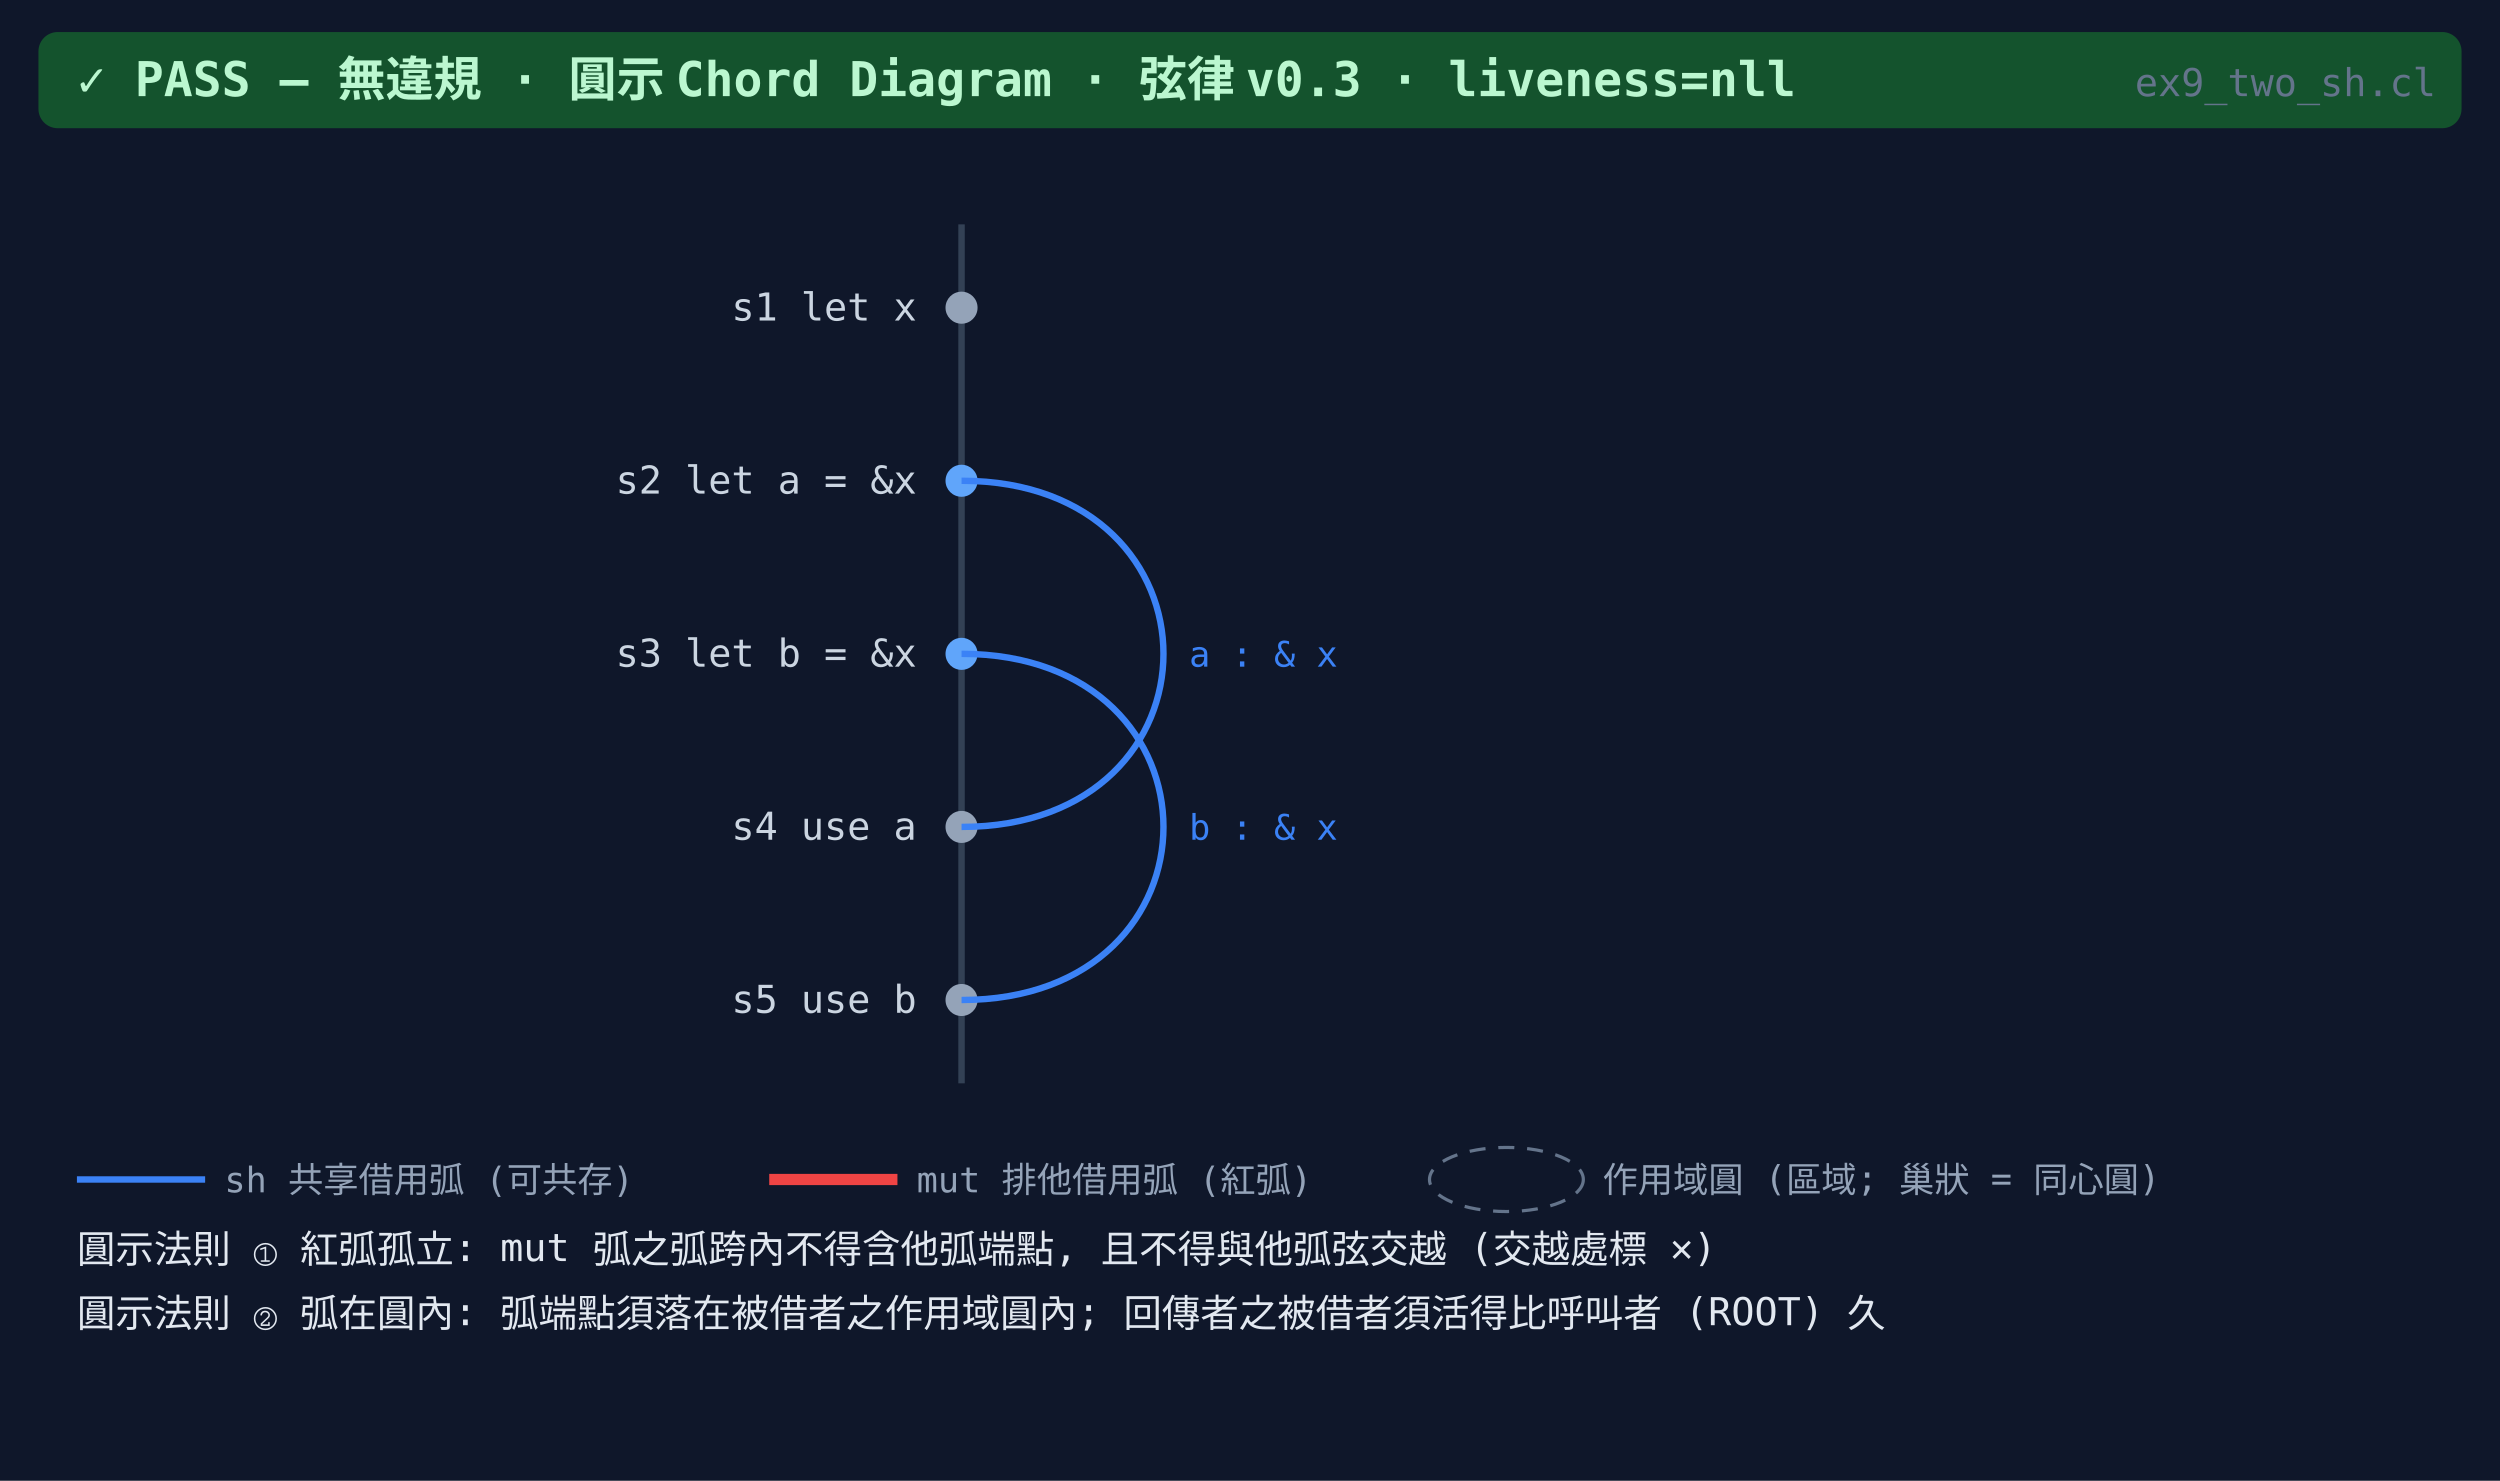
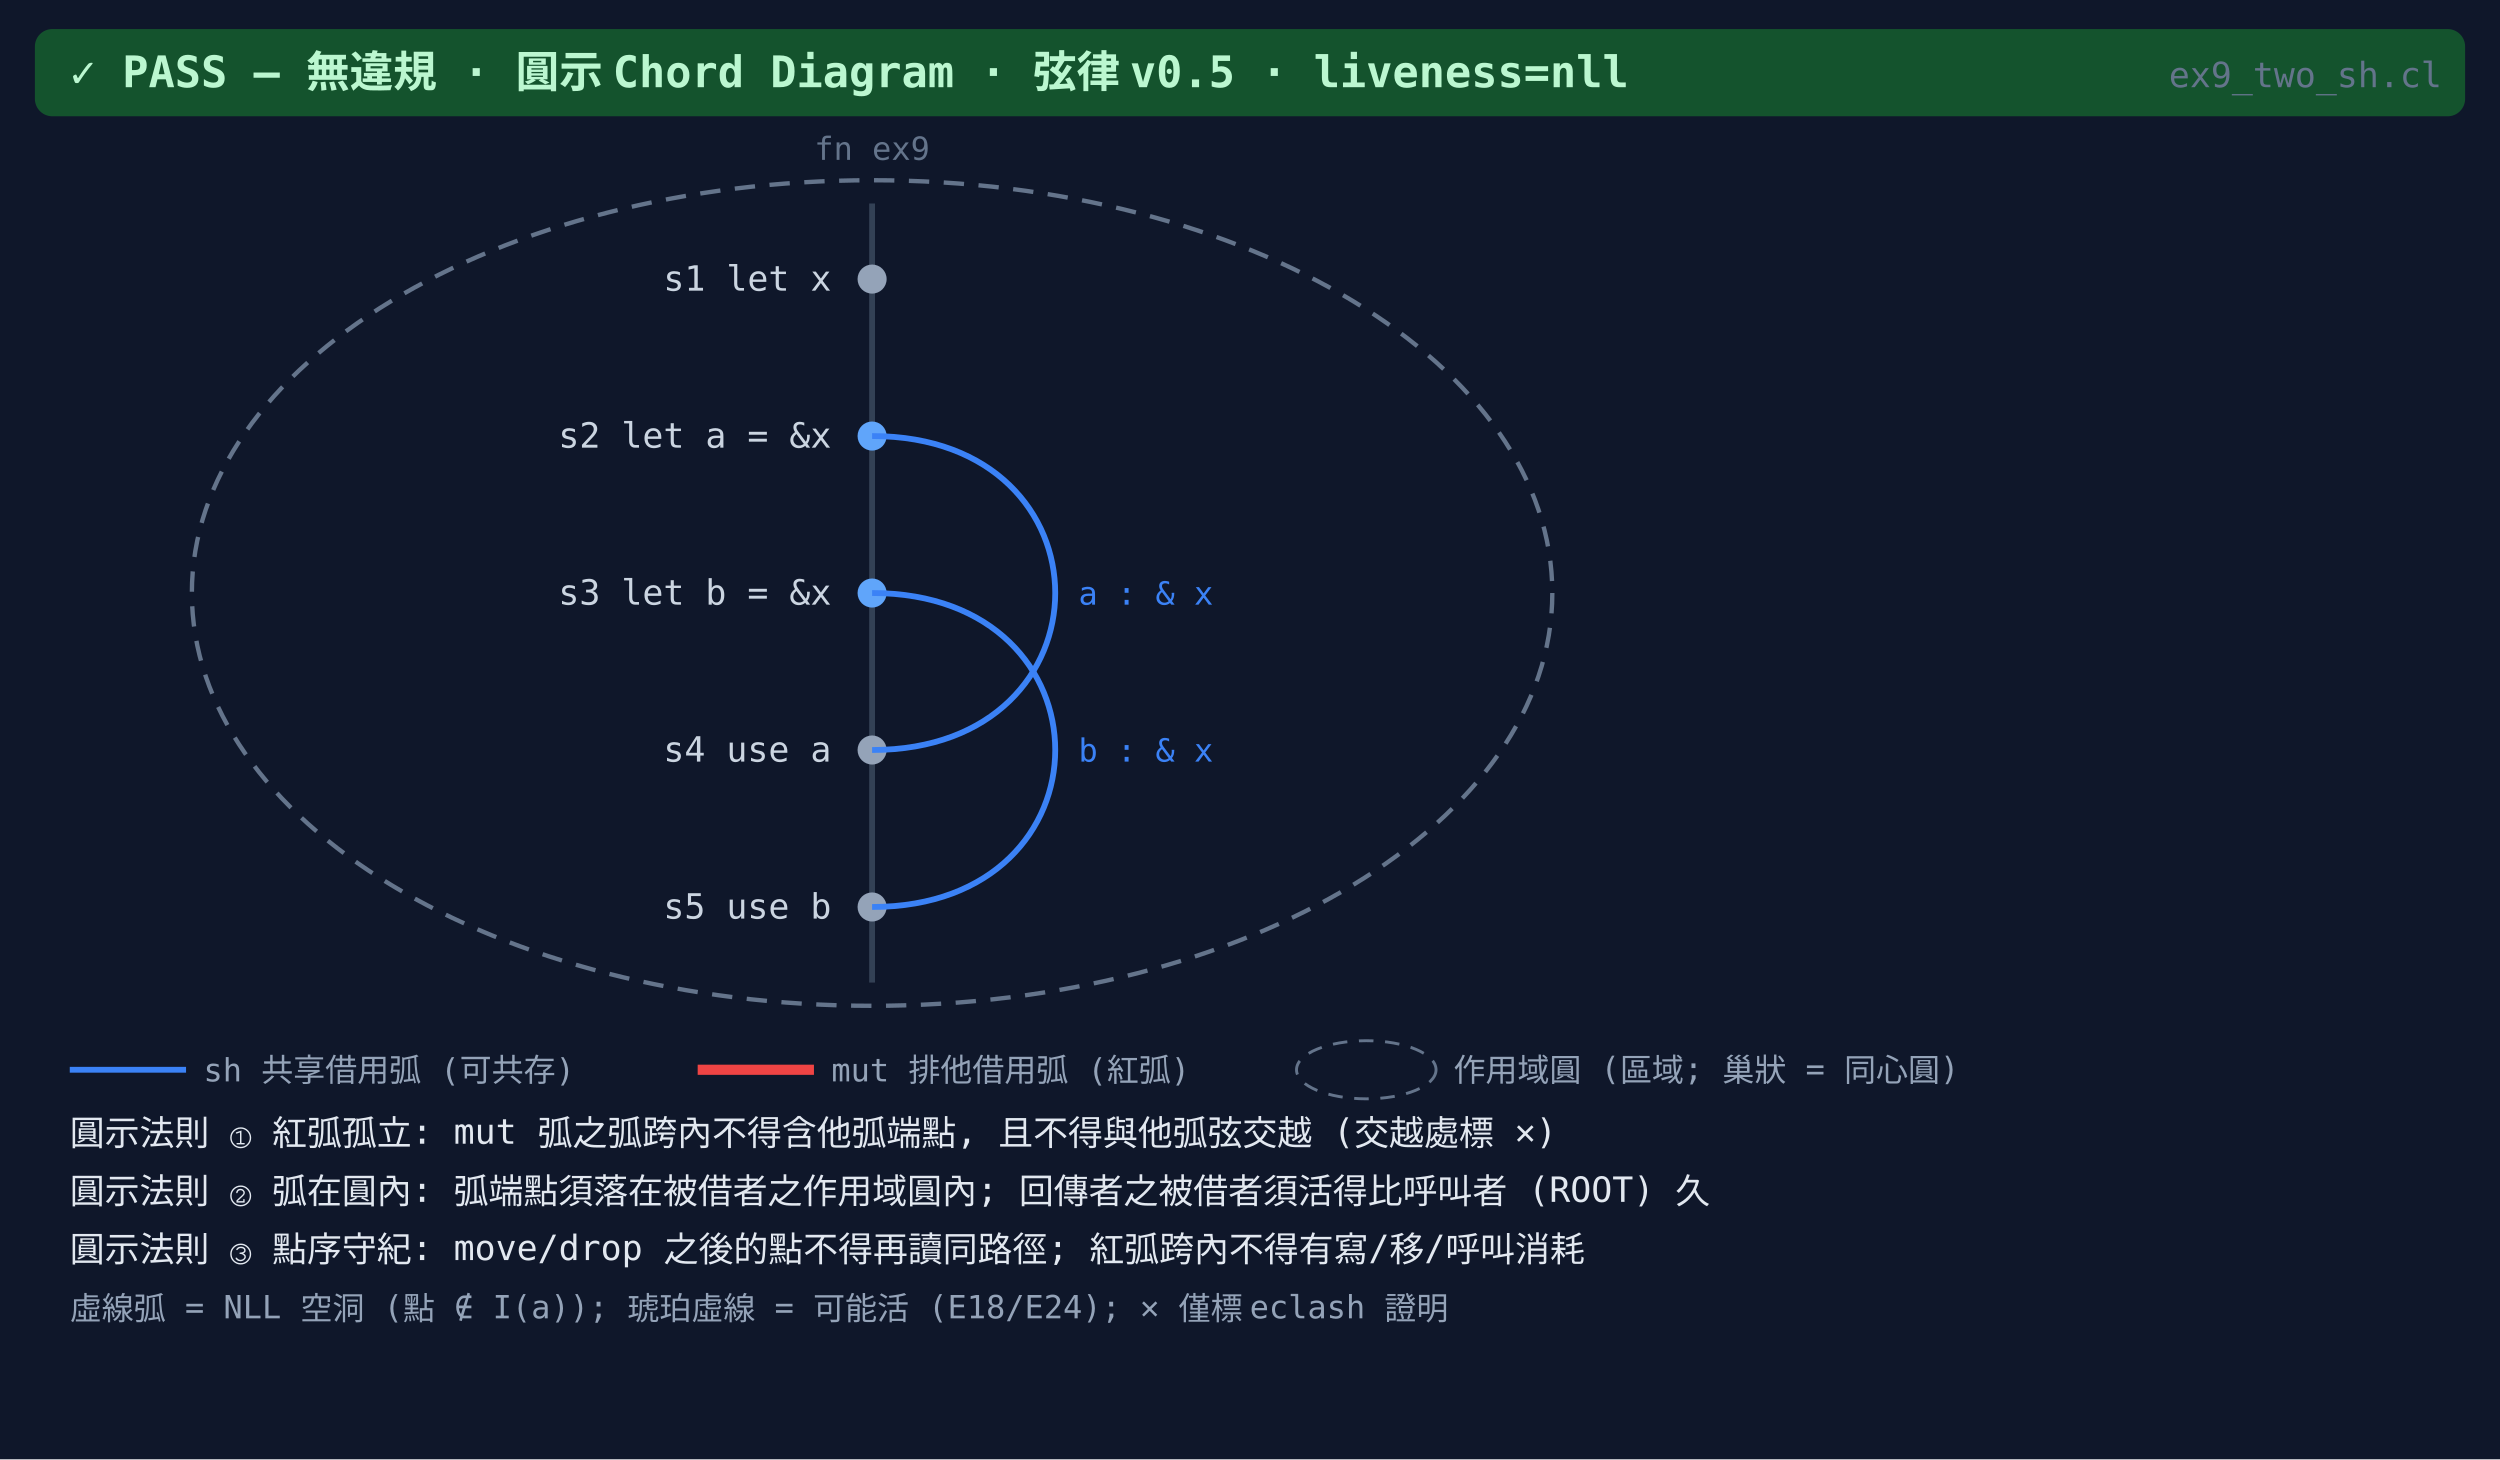
- <svg xmlns="http://www.w3.org/2000/svg" width="780" height="462" viewBox="0 0 780 462" font-family="monospace">
+ <svg xmlns="http://www.w3.org/2000/svg" width="860" height="502" viewBox="0 0 860 502" font-family="monospace">
  <rect width="100%" height="100%" fill="#0f172a" />
-   <rect x="12" y="10" width="756" height="30" rx="6" fill="#14532d" />
-   <text x="24" y="30" fill="#bbf7d0" font-size="15" font-weight="bold">✓ PASS — 無違規  ·  圓示 Chord Diagram · 弦律 v0.3 · liveness=nll</text>
-   <text x="760" y="30" fill="#64748b" font-size="12" text-anchor="end">ex9_two_sh.cl</text>
+   <rect x="12" y="10" width="836" height="30" rx="6" fill="#14532d" />
+   <text x="24" y="30" fill="#bbf7d0" font-size="15" font-weight="bold">✓ PASS — 無違規  ·  圓示 Chord Diagram · 弦律 v0.5 · liveness=nll</text>
+   <text x="840" y="30" fill="#64748b" font-size="12" text-anchor="end">ex9_two_sh.cl</text>
  <line x1="300" y1="70" x2="300" y2="338" stroke="#334155" stroke-width="2" />
+   <ellipse cx="300" cy="204" rx="234" ry="142" fill="none" stroke="#64748b" stroke-width="1.5" stroke-dasharray="7 5" />
+   <text x="300" y="55" fill="#64748b" font-size="11" text-anchor="middle">fn ex9</text>
  <circle cx="300" cy="96" r="5" fill="#94a3b8" />
  <text x="286" y="100" fill="#cbd5e1" font-size="12" text-anchor="end">s1  let x</text>
  <circle cx="300" cy="150" r="5" fill="#60a5fa" />
  <text x="286" y="154" fill="#cbd5e1" font-size="12" text-anchor="end">s2  let a = &amp;x</text>
  <circle cx="300" cy="204" r="5" fill="#60a5fa" />
  <text x="286" y="208" fill="#cbd5e1" font-size="12" text-anchor="end">s3  let b = &amp;x</text>
  <circle cx="300" cy="258" r="5" fill="#94a3b8" />
  <text x="286" y="262" fill="#cbd5e1" font-size="12" text-anchor="end">s4  use a</text>
  <circle cx="300" cy="312" r="5" fill="#94a3b8" />
  <text x="286" y="316" fill="#cbd5e1" font-size="12" text-anchor="end">s5  use b</text>
  <path d="M 300 150 C 384 150, 384 258, 300 258" fill="none" stroke="#3b82f6" stroke-width="2" />
  <text x="371" y="208" fill="#3b82f6" font-size="11">a : &amp; x</text>
  <path d="M 300 204 C 384 204, 384 312, 300 312" fill="none" stroke="#3b82f6" stroke-width="2" />
  <text x="371" y="262" fill="#3b82f6" font-size="11">b : &amp; x</text>
  <line x1="24" y1="368" x2="64" y2="368" stroke="#3b82f6" stroke-width="2" />
  <text x="70" y="372" fill="#94a3b8" font-size="11">sh 共享借用弧 (可共存)</text>
  <line x1="240" y1="368" x2="280" y2="368" stroke="#ef4444" stroke-width="3.5" />
  <text x="286" y="372" fill="#94a3b8" font-size="11">mut 排他借用弧 (紅弧)</text>
  <ellipse cx="470" cy="368" rx="24" ry="10" fill="none" stroke="#64748b" stroke-dasharray="5 4" />
  <text x="500" y="372" fill="#94a3b8" font-size="11">作用域圓 (區域; 巢狀 = 同心圓)</text>
  <text x="24" y="394" fill="#e2e8f0" font-size="12">圓示法則 ① 紅弧孤立: mut 弧之弧跨內不得含他弧端點, 且不得與他弧弦交越 (交越處標 ✕)</text>
  <text x="24" y="414" fill="#e2e8f0" font-size="12">圓示法則 ② 弧在圓內: 弧端點須落在被借者之作用域圓內; 回傳者之被借者須活得比呼叫者 (ROOT) 久</text>
+   <text x="24" y="434" fill="#e2e8f0" font-size="12">圓示法則 ③ 點序守紀: move/drop 之後的點不得再讀同路徑; 紅弧跨內不得有寫/移/呼叫消耗</text>
+   <text x="24" y="454" fill="#94a3b8" font-size="11">虛線弧 = NLL 空洞 (點 ∉ I(a)); 琥珀虛線 = 可能活 (E18/E24); ✕ 僅標 eclash 證明</text>
</svg>
